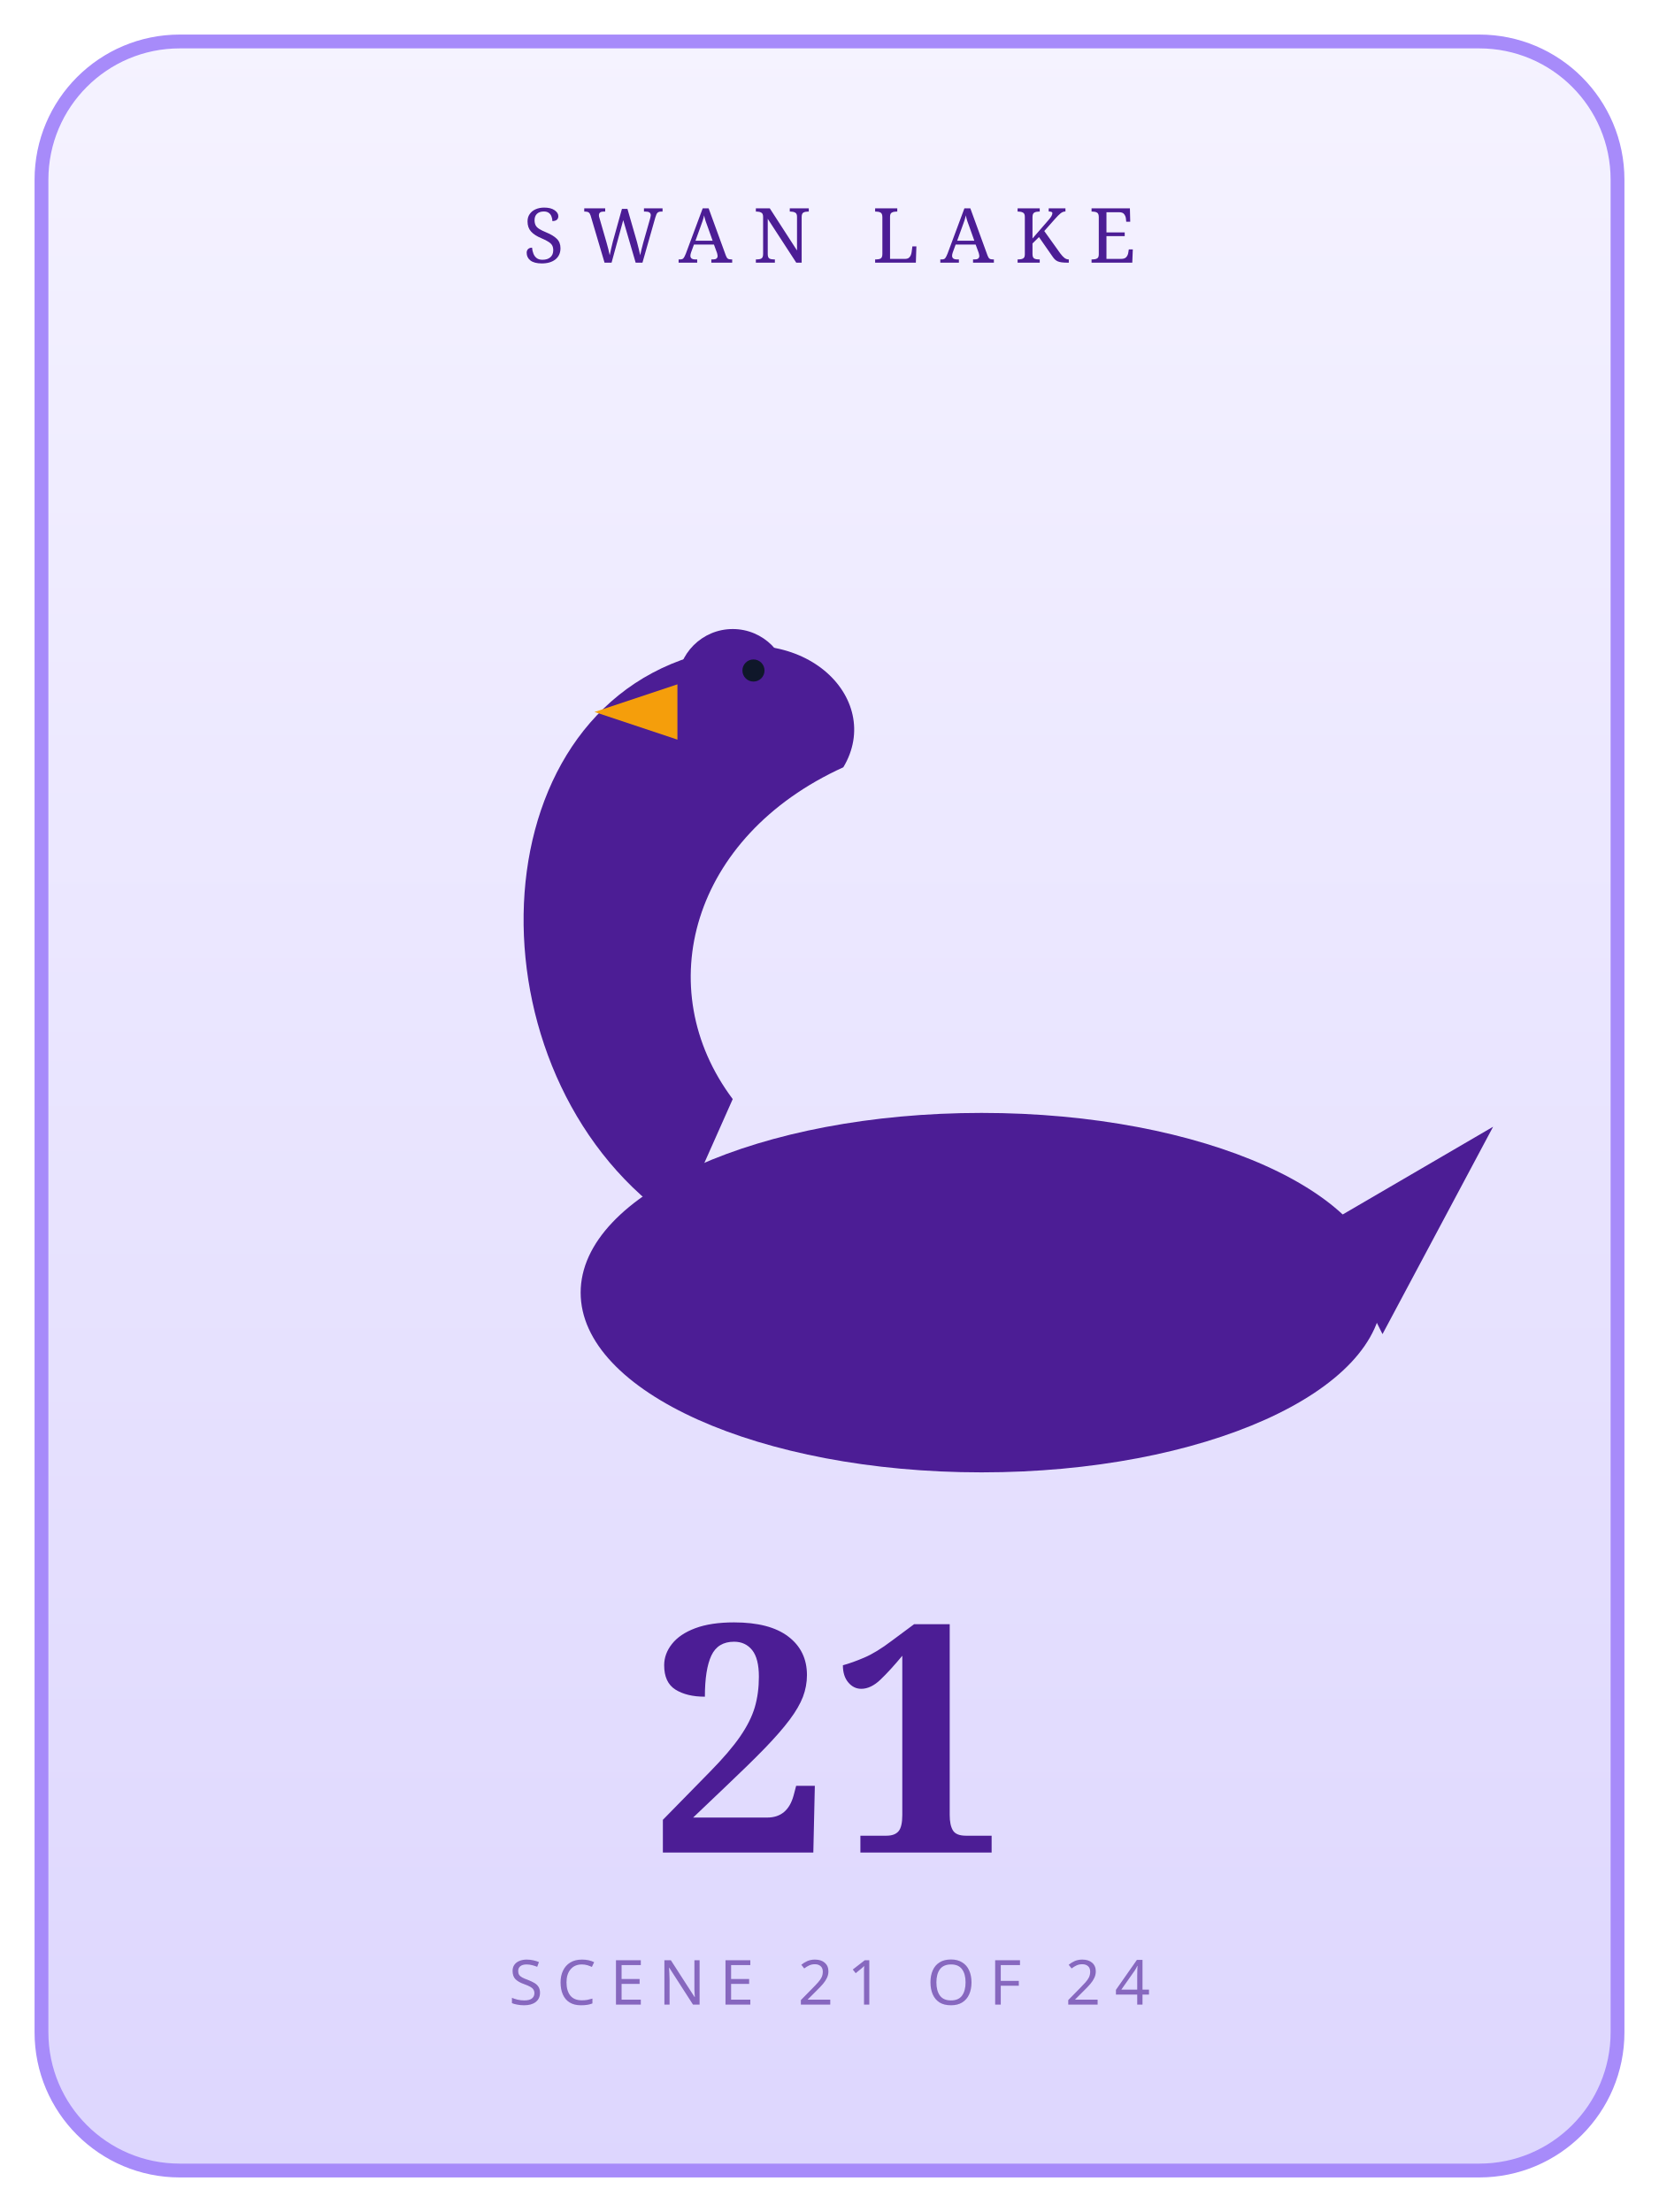
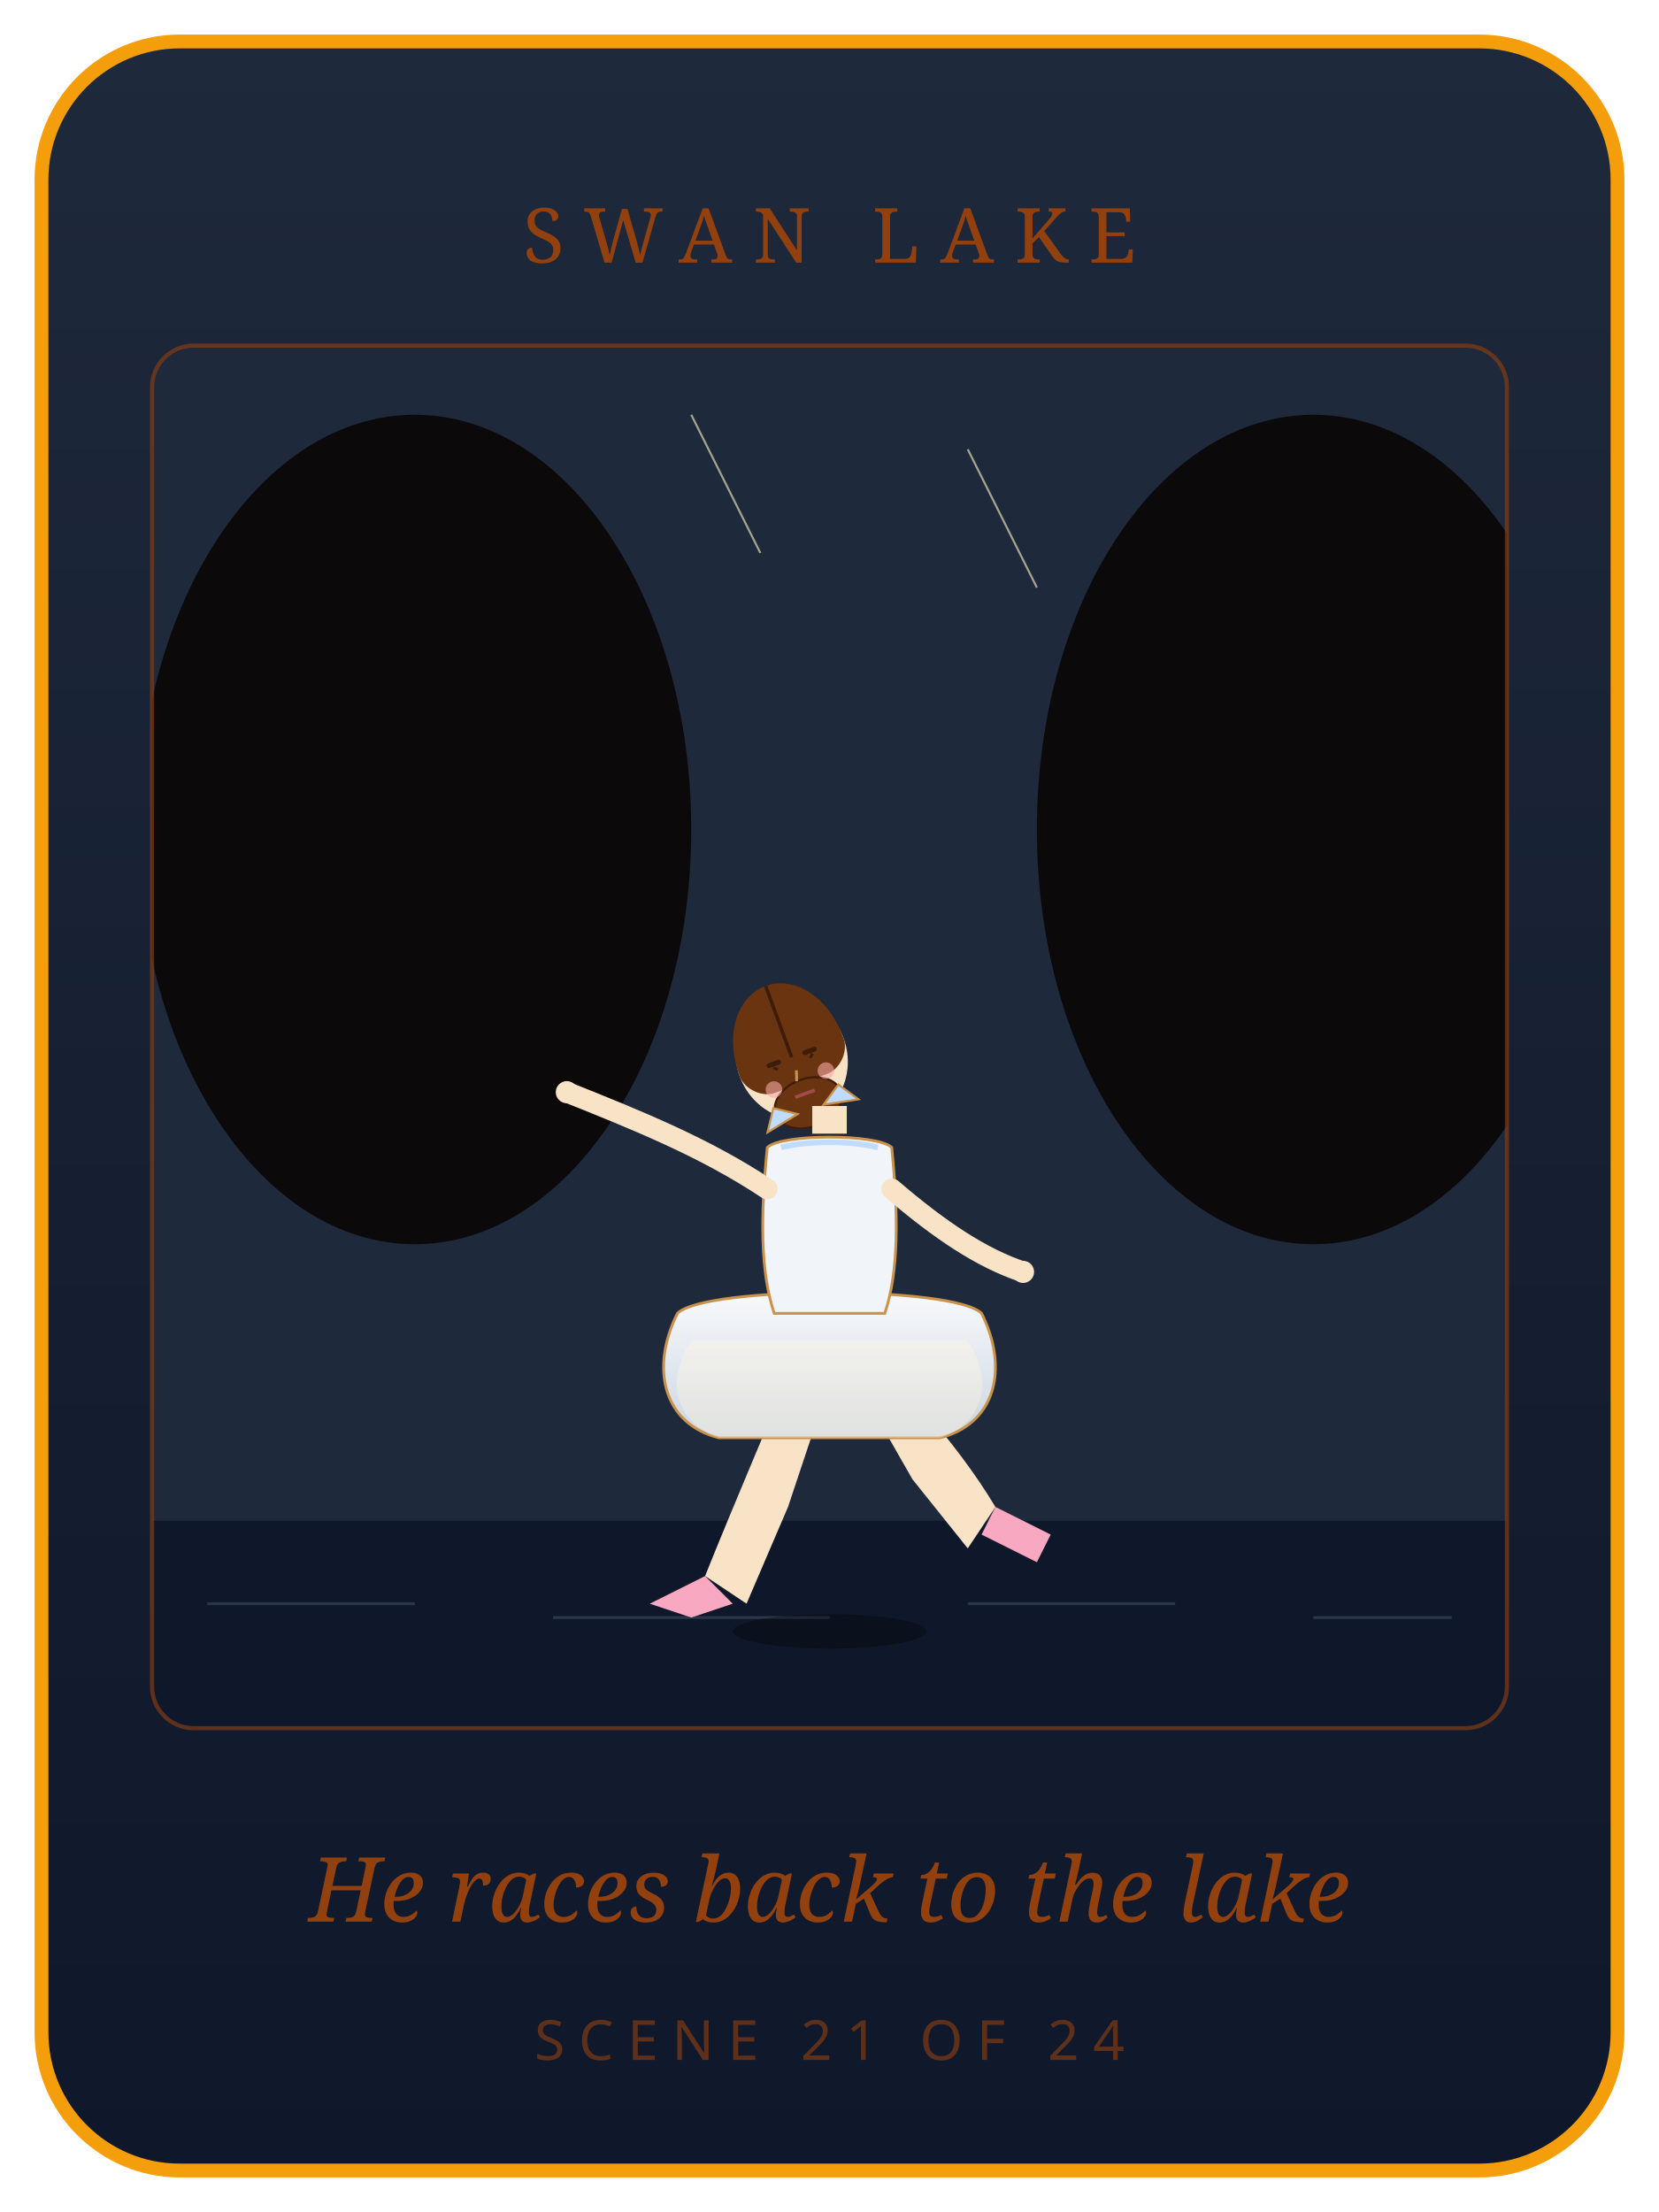
- <svg xmlns="http://www.w3.org/2000/svg" viewBox="0 0 240 320" width="240" height="320" role="img" aria-label="Swan Lake scene 21">
+ <svg xmlns="http://www.w3.org/2000/svg" viewBox="0 0 240 320" width="240" height="320" role="img" aria-label="Swan Lake scene 21 — He races back to the lake">
  <defs>
-     <linearGradient id="bg-21" x1="0" y1="0" x2="0" y2="1">
-       <stop offset="0%" stop-color="#f5f3ff" />
-       <stop offset="100%" stop-color="#ddd6fe" />
+     <linearGradient id="card-bg-21" x1="0" y1="0" x2="0" y2="1">
+       <stop offset="0%" stop-color="#1e293b" />
+       <stop offset="100%" stop-color="#0f172a" />
+     </linearGradient>
+     <linearGradient id="tutu-21" x1="0" y1="0" x2="0" y2="1">
+       <stop offset="0%" stop-color="#f8fafc" />
+       <stop offset="100%" stop-color="#cbd5e1" />
    </linearGradient>
  </defs>
-   <rect x="6" y="6" width="228" height="308" rx="20" fill="url(#bg-21)" stroke="#a78bfa" stroke-width="2" />
-   <text x="120" y="38" text-anchor="middle" font-family="Georgia, serif" font-size="11" letter-spacing="3" fill="#4c1d95">SWAN LAKE</text>
-   <g transform="translate(120 165)" fill="#4c1d95">
-     <ellipse cx="22" cy="22" rx="58" ry="26" />
-     <path d="M72 12 L96 -2 L80 28 Z" />
-     <path d="M-22 12 C-52 -8 -52 -60 -20 -70 C-4 -76 8 -64 2 -54 C-20 -44 -26 -22 -14 -6 Z" />
-     <circle cx="-14" cy="-66" r="8" />
-     <path d="M-22 -66 L-34 -62 L-22 -58 Z" fill="#f59e0b" />
-     <circle cx="-11" cy="-68" r="1.6" fill="#0f172a" />
+   <rect x="6" y="6" width="228" height="308" rx="20" fill="url(#card-bg-21)" stroke="#f59e0b" stroke-width="2" />
+   <text x="120" y="38" text-anchor="middle" font-family="Georgia, serif" font-size="11" letter-spacing="3" fill="#92400e">SWAN LAKE</text>
+   <clipPath id="stage-21">
+     <rect x="22" y="50" width="196" height="200" rx="6" />
+   </clipPath>
+   <g clip-path="url(#stage-21)">
+     <rect x="22" y="50" width="196" height="200" fill="#1e293b" />
+     <g fill="#0a0606" opacity="0.9">
+       <ellipse cx="60" cy="120" rx="40" ry="60" />
+       <ellipse cx="190" cy="120" rx="40" ry="60" />
+     </g>
+     <g stroke="#fef3c7" stroke-width="0.3" opacity="0.6" fill="none">
+       <path d="M100 60 L110 80" />
+       <path d="M140 65 L150 85" />
+     </g>
+     <rect x="22" y="220" width="196" height="30" fill="#0f172a" />
+     <g stroke="#475569" stroke-width="0.4" opacity="0.5">
+       <path d="M30 232 L60 232 M80 234 L120 234 M140 232 L170 232 M190 234 L210 234" />
+     </g>
+     <g transform="translate(120 168)">
+       <ellipse cx="0" cy="68" rx="14" ry="2.5" fill="#000" fill-opacity="0.3" />
+       <path d="M-3 24 C-8 36 -14 50 -18 60 L-12 64 L-6 50 L0 32 Z" fill="#f9e3c7" />
+       <path d="M3 24 C10 32 18 40 24 50 L20 56 L12 46 L4 32 Z" fill="#f9e3c7" />
+       <path d="M-18 60 L-26 64 L-20 66 L-14 64 Z" fill="#f9a8c1" />
+       <path d="M24 50 L32 54 L30 58 L22 54 Z" fill="#f9a8c1" />
+       <path d="M-22 22 C-26 30 -24 38 -16 40 L16 40 C24 38 26 30 22 22 C18 18 -18 18 -22 22 Z" fill="url(#tutu-21)" stroke="#c9924d" stroke-width="0.4" />
+       <path d="M-20 26 C-24 32 -22 38 -16 40 L16 40 C22 38 24 32 20 26" fill="#fff5e1" opacity="0.4" />
+       <path d="M-9 -2 C-10 8 -10 16 -8 22 L8 22 C10 16 10 8 9 -2 C7 -4 -7 -4 -9 -2 Z" fill="#f1f5f9" stroke="#c9924d" stroke-width="0.4" />
+       <path d="M-7 -2 C-3 -3 3 -3 7 -2" stroke="#bfdbfe" stroke-width="0.8" fill="none" />
+       <path d="M-9 4 C-18 -2 -28 -6 -38 -10" stroke="#f9e3c7" stroke-width="3" fill="none" stroke-linecap="round" />
+       <path d="M9 4 C16 10 22 14 28 16" stroke="#f9e3c7" stroke-width="3" fill="none" stroke-linecap="round" />
+       <circle cx="-38" cy="-10" r="1.6" fill="#f9e3c7" />
+       <circle cx="28" cy="16" r="1.6" fill="#f9e3c7" />
+       <g transform="rotate(-20)">
+         <ellipse cx="0" cy="-16" rx="8" ry="9" fill="#f9e3c7" />
+         <path d="M-8 -16 C-8 -23 -4 -27 0 -27 C4 -27 8 -23 8 -16 C8 -14 6 -12 4 -12 L-4 -12 C-6 -12 -8 -14 -8 -16 Z" fill="#6b3410" />
+         <path d="M0 -27 L0 -16" stroke="#3d1d08" stroke-width="0.5" />
+         <ellipse cx="0" cy="-9" rx="5" ry="3.5" fill="#6b3410" stroke="#3d1d08" stroke-width="0.3" />
+         <path d="M-5 -10 L-7 -7 L-2 -8 Z M5 -10 L7 -7 L2 -8 Z" fill="#bfdbfe" stroke="#c9924d" stroke-width="0.3" />
+         <path d="M-3.5 -16 L-2 -16 M2 -16 L3.5 -16" stroke="#3d1d08" stroke-width="0.7" stroke-linecap="round" />
+         <path d="M-3 -15.5 L-2.5 -15 M3 -15.5 L2.5 -15" stroke="#3d1d08" stroke-width="0.4" />
+         <path d="M0 -14 L-0.5 -12.5" stroke="#c9924d" stroke-width="0.4" fill="none" />
+         <path d="M-1.5 -10.4 L1.5 -10.4" stroke="#a44a4a" stroke-width="0.5" />
+         <circle cx="-4" cy="-12.5" r="1.2" fill="#f4a8a8" opacity="0.6" />
+         <circle cx="4" cy="-12.5" r="1.2" fill="#f4a8a8" opacity="0.6" />
+       </g>
+       <path d="M-2.5 -4 L-2.5 -8 L2.5 -8 L2.5 -4 Z" fill="#f9e3c7" />
+     </g>
  </g>
-   <text x="120" y="268" text-anchor="middle" font-family="Georgia, serif" font-size="46" font-weight="700" fill="#4c1d95">21</text>
-   <text x="120" y="290" text-anchor="middle" font-family="system-ui, sans-serif" font-size="9" letter-spacing="2" fill="#4c1d95" opacity="0.6">SCENE 21 OF 24</text>
+   <rect x="22" y="50" width="196" height="200" rx="6" fill="none" stroke="#92400e" stroke-width="0.6" opacity="0.6" />
+   <text x="120" y="278" text-anchor="middle" font-family="Georgia, serif" font-size="13" font-style="italic" fill="#92400e">He races back to the lake</text>
+   <text x="120" y="298" text-anchor="middle" font-family="system-ui, sans-serif" font-size="8" letter-spacing="2" fill="#92400e" opacity="0.6">SCENE 21 OF 24</text>
</svg>
